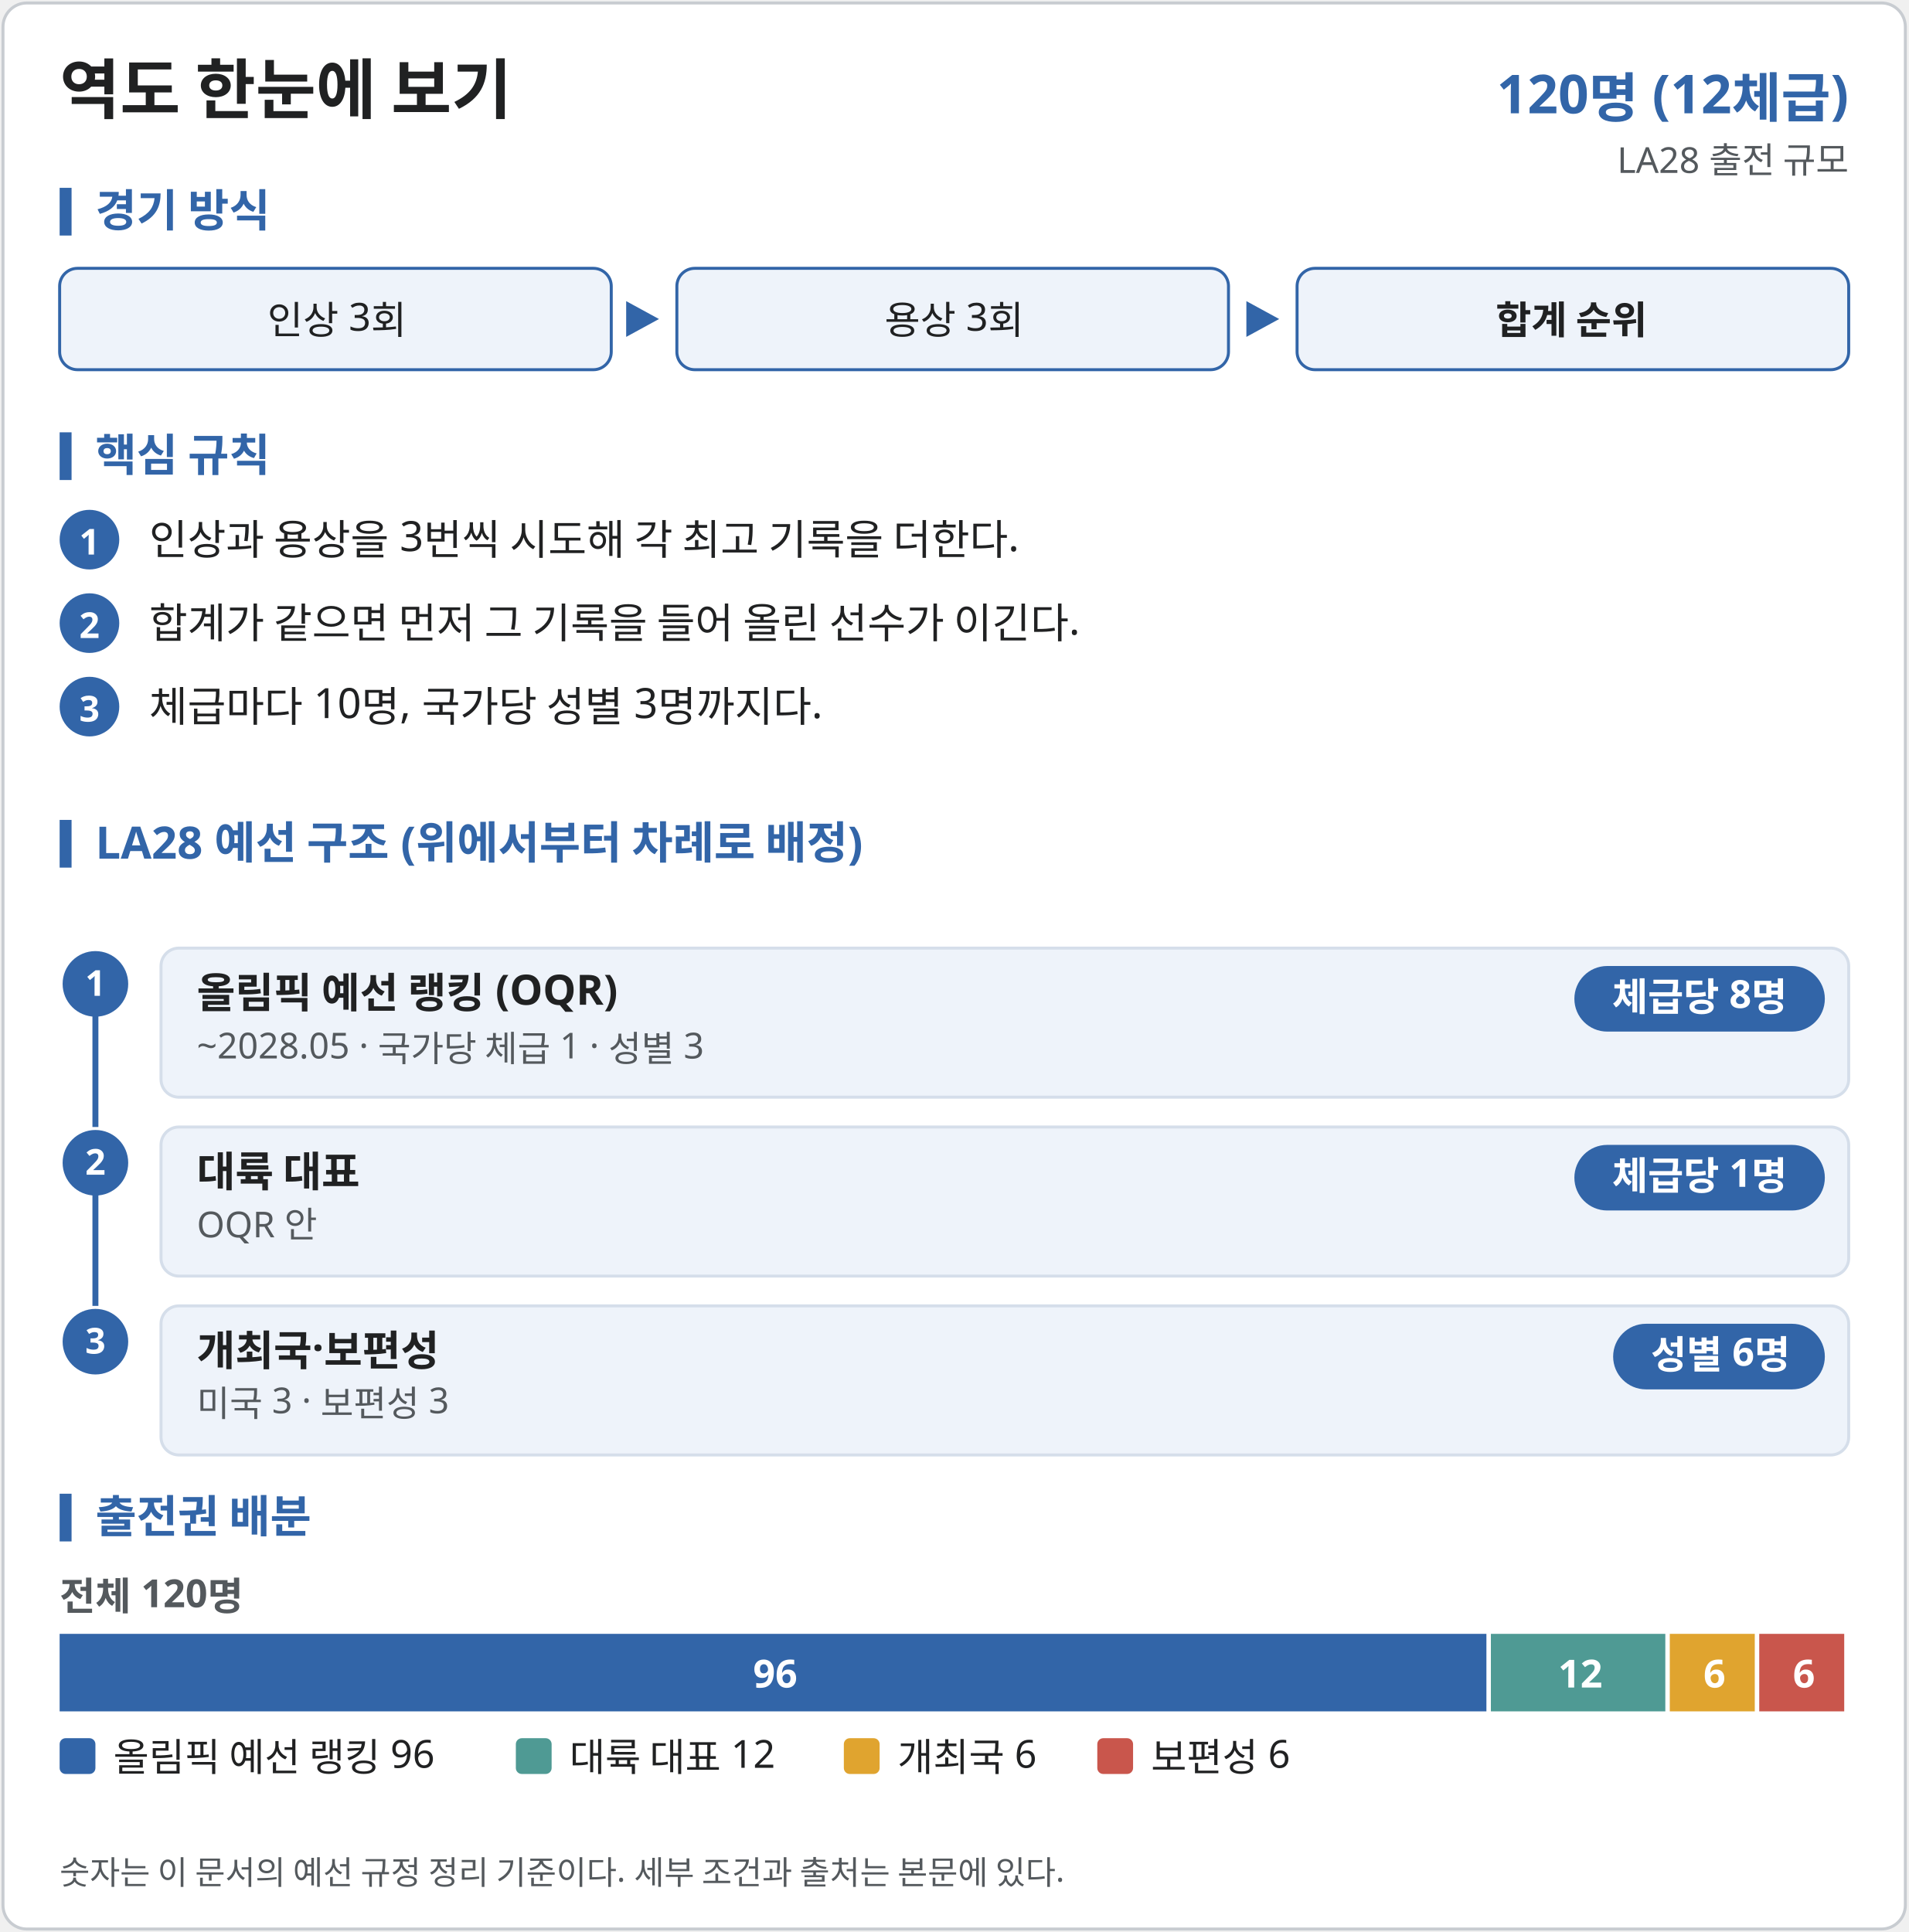
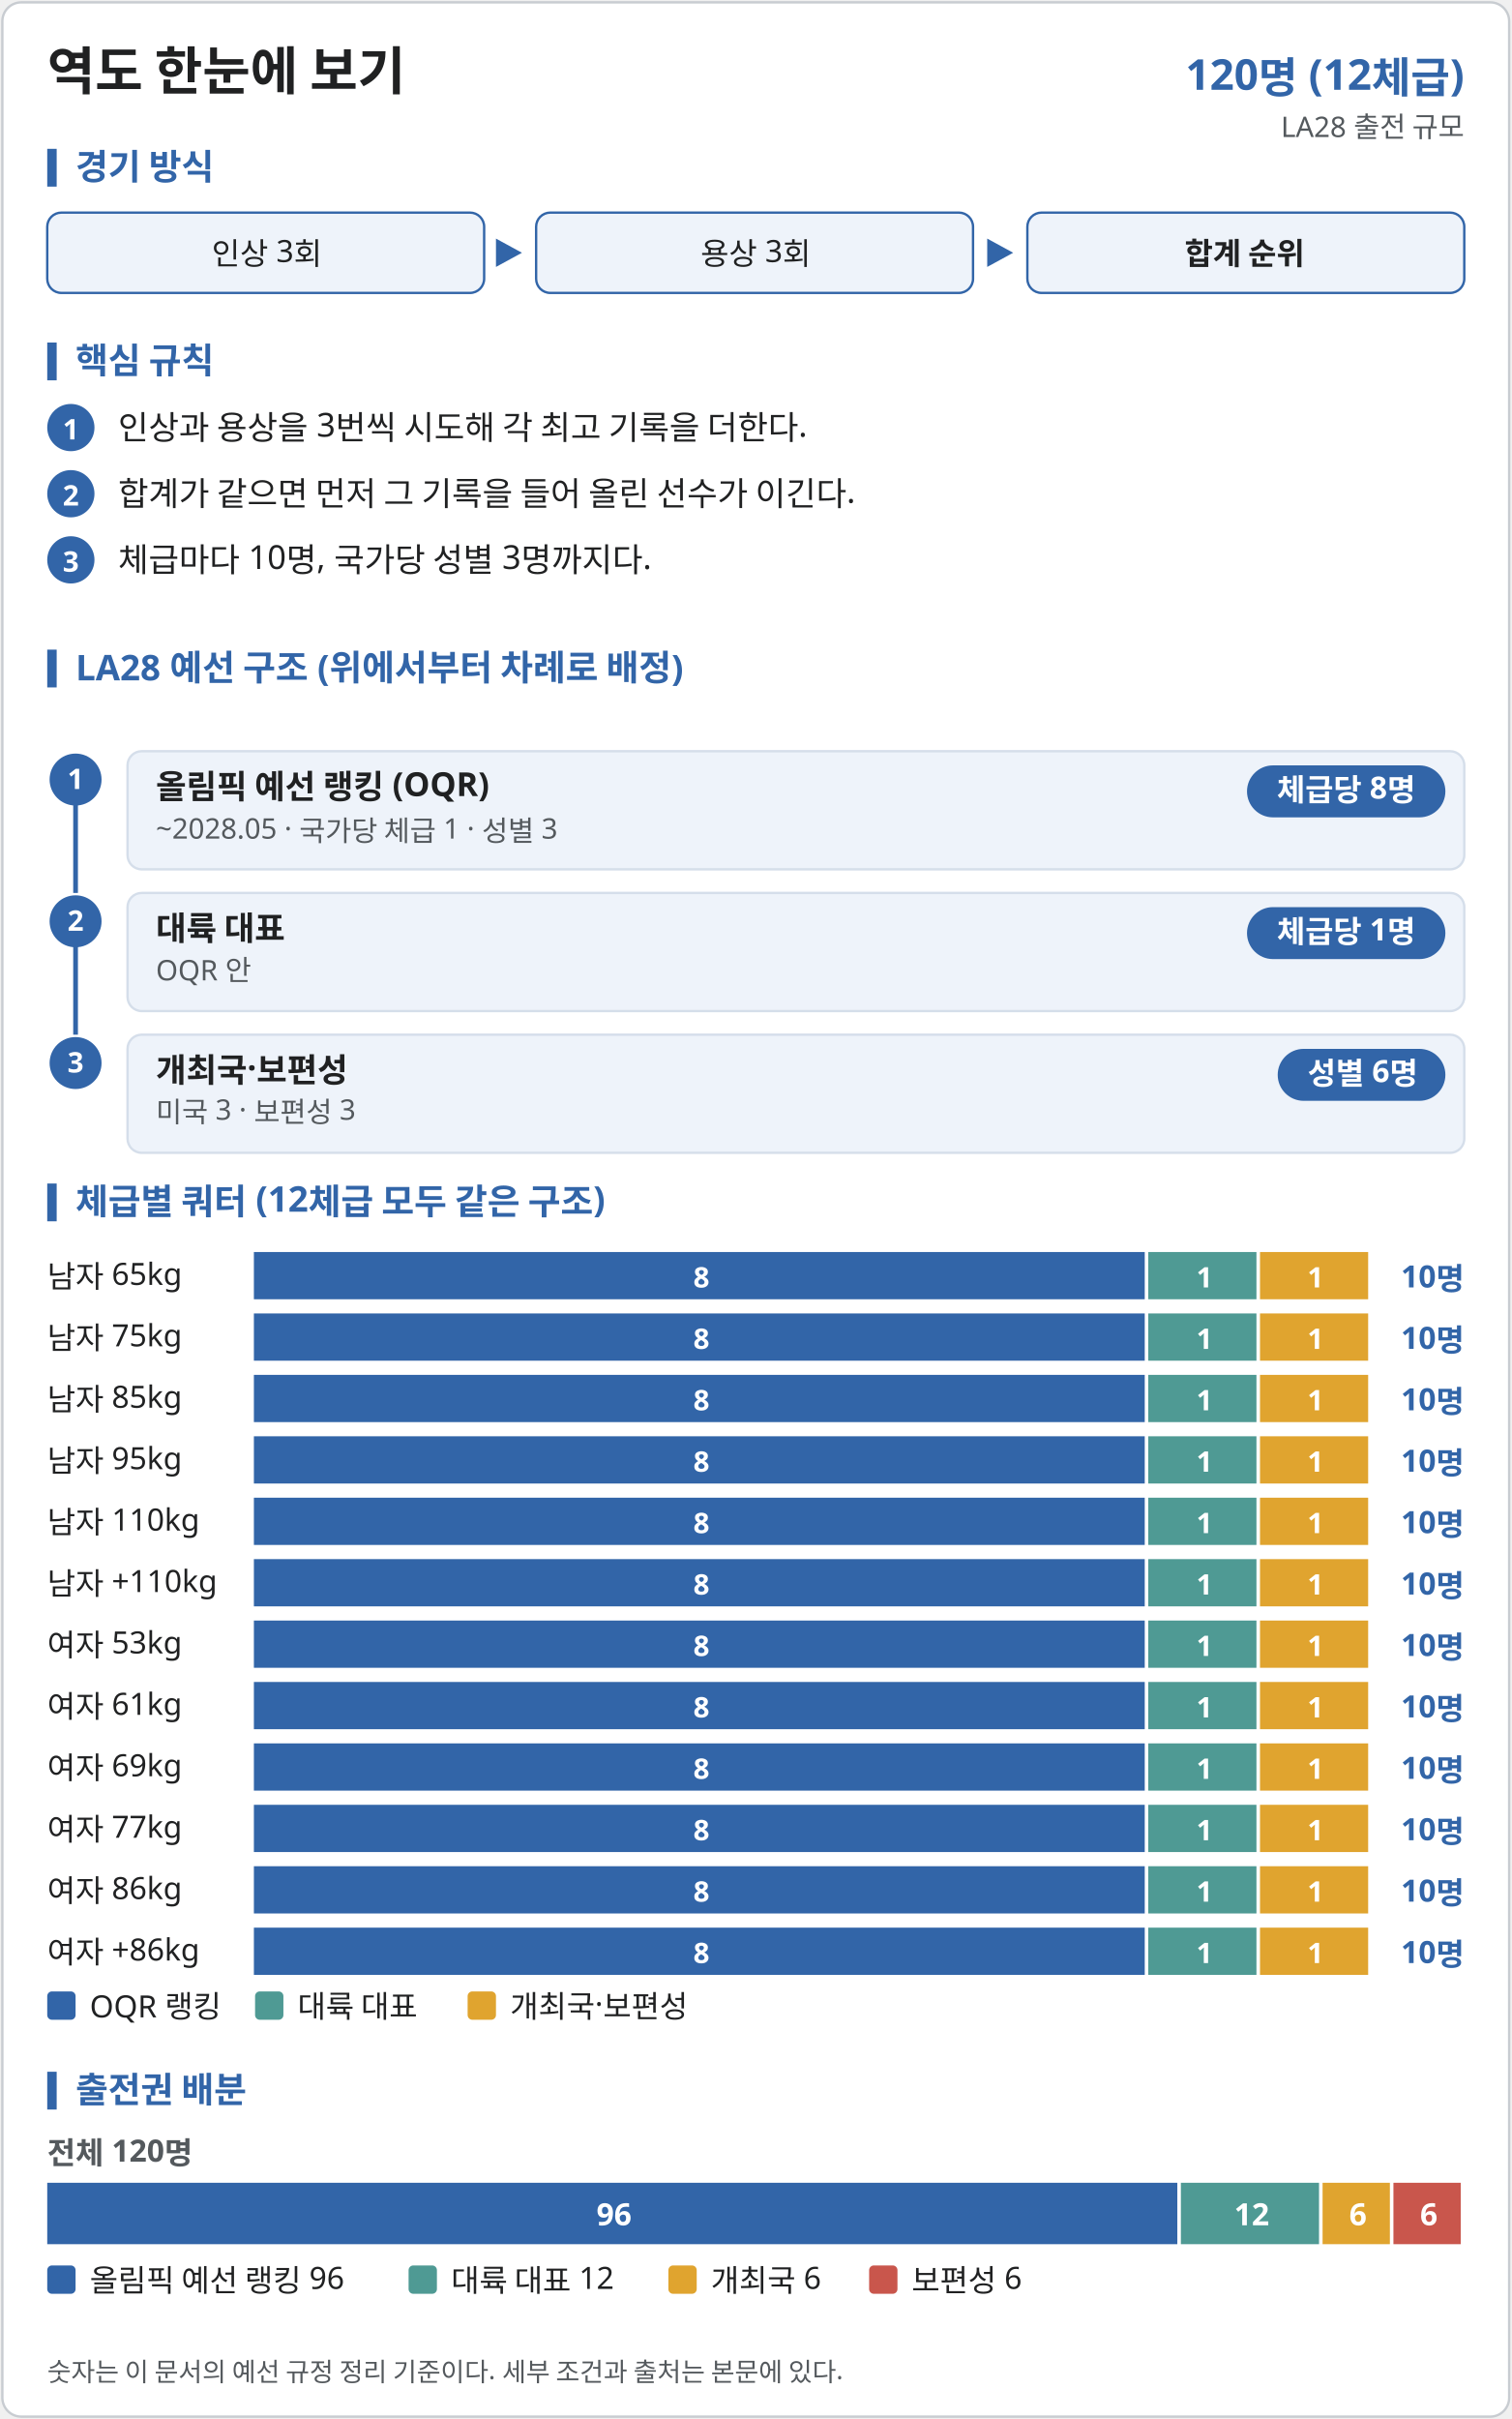
- <svg xmlns="http://www.w3.org/2000/svg" viewBox="0 0 640 648" width="640" height="648" role="img" aria-label="역도 한눈에 보기" font-family="'Malgun Gothic','Apple SD Gothic Neo','Noto Sans KR',sans-serif">
-   <rect x="1" y="1" width="638" height="646" rx="8" fill="#fff" stroke="#c8ccd1" />
+ <svg xmlns="http://www.w3.org/2000/svg" viewBox="0 0 640 1024" width="640" height="1024" role="img" aria-label="역도 한눈에 보기" font-family="'Malgun Gothic','Apple SD Gothic Neo','Noto Sans KR',sans-serif">
+   <rect x="1" y="1" width="638" height="1022" rx="8" fill="#fff" stroke="#c8ccd1" />
  <text x="20" y="38" font-size="22" fill="#202122" font-weight="bold" text-anchor="start">역도 한눈에 보기</text>
  <text x="620" y="38" font-size="18" fill="#3265a8" font-weight="bold" text-anchor="end">120명 (12체급)</text>
  <text x="620" y="58" font-size="12" fill="#54595d" font-weight="normal" text-anchor="end">LA28 출전 규모</text>
  <rect x="20" y="63" width="4" height="16" fill="#3265a8" />
  <text x="32" y="76" font-size="15" fill="#3265a8" font-weight="bold" text-anchor="start">경기 방식</text>
  <rect x="20" y="90" width="185" height="34" rx="6" fill="#eef3fa" stroke="#3265a8" />
  <text x="113" y="112" font-size="13" fill="#202122" font-weight="normal" text-anchor="middle">인상 3회</text>
  <path d="M210 101 L221 107 L210 113" fill="#3265a8" />
  <rect x="227" y="90" width="185" height="34" rx="6" fill="#eef3fa" stroke="#3265a8" />
  <text x="320" y="112" font-size="13" fill="#202122" font-weight="normal" text-anchor="middle">용상 3회</text>
  <path d="M418 101 L429 107 L418 113" fill="#3265a8" />
  <rect x="435" y="90" width="185" height="34" rx="6" fill="#eef3fa" stroke="#3265a8" />
  <text x="527" y="112" font-size="13" fill="#202122" font-weight="bold" text-anchor="middle">합계 순위</text>
  <rect x="20" y="145" width="4" height="16" fill="#3265a8" />
  <text x="32" y="158" font-size="15" fill="#3265a8" font-weight="bold" text-anchor="start">핵심 규칙</text>
  <circle cx="30" cy="181" r="10" fill="#3265a8" />
  <text x="30" y="186" font-size="12" fill="#fff" font-weight="bold" text-anchor="middle">1</text>
  <text x="50" y="186" font-size="14" fill="#202122" font-weight="normal" text-anchor="start">인상과 용상을 3번씩 시도해 각 최고 기록을 더한다.</text>
  <circle cx="30" cy="209" r="10" fill="#3265a8" />
  <text x="30" y="214" font-size="12" fill="#fff" font-weight="bold" text-anchor="middle">2</text>
  <text x="50" y="214" font-size="14" fill="#202122" font-weight="normal" text-anchor="start">합계가 같으면 먼저 그 기록을 들어 올린 선수가 이긴다.</text>
  <circle cx="30" cy="237" r="10" fill="#3265a8" />
  <text x="30" y="242" font-size="12" fill="#fff" font-weight="bold" text-anchor="middle">3</text>
  <text x="50" y="242" font-size="14" fill="#202122" font-weight="normal" text-anchor="start">체급마다 10명, 국가당 성별 3명까지다.</text>
  <rect x="20" y="275" width="4" height="16" fill="#3265a8" />
  <text x="32" y="288" font-size="15" fill="#3265a8" font-weight="bold" text-anchor="start">LA28 예선 구조 (위에서부터 차례로 배정)</text>
  <line x1="32" y1="330" x2="32" y2="378" stroke="#3265a8" stroke-width="2" />
  <circle cx="32" cy="330" r="11" fill="#3265a8" />
  <text x="32" y="334" font-size="12" fill="#fff" font-weight="bold" text-anchor="middle">1</text>
  <rect x="54" y="318" width="566" height="50" rx="6" fill="#eef3fa" stroke="#d5deea" />
  <text x="66" y="338" font-size="14" fill="#202122" font-weight="bold" text-anchor="start">올림픽 예선 랭킹 (OQR)</text>
  <rect x="528" y="324" width="84" height="22" rx="11" fill="#3265a8" />
  <text x="570" y="339" font-size="13" fill="#fff" font-weight="bold" text-anchor="middle">체급당 8명</text>
  <text x="66" y="355" font-size="12" fill="#54595d" font-weight="normal" text-anchor="start">~2028.05 · 국가당 체급 1 · 성별 3</text>
  <line x1="32" y1="390" x2="32" y2="438" stroke="#3265a8" stroke-width="2" />
  <circle cx="32" cy="390" r="11" fill="#3265a8" />
  <text x="32" y="394" font-size="12" fill="#fff" font-weight="bold" text-anchor="middle">2</text>
  <rect x="54" y="378" width="566" height="50" rx="6" fill="#eef3fa" stroke="#d5deea" />
  <text x="66" y="398" font-size="14" fill="#202122" font-weight="bold" text-anchor="start">대륙 대표</text>
  <rect x="528" y="384" width="84" height="22" rx="11" fill="#3265a8" />
  <text x="570" y="399" font-size="13" fill="#fff" font-weight="bold" text-anchor="middle">체급당 1명</text>
  <text x="66" y="415" font-size="12" fill="#54595d" font-weight="normal" text-anchor="start">OQR 안</text>
  <circle cx="32" cy="450" r="11" fill="#3265a8" />
  <text x="32" y="454" font-size="12" fill="#fff" font-weight="bold" text-anchor="middle">3</text>
  <rect x="54" y="438" width="566" height="50" rx="6" fill="#eef3fa" stroke="#d5deea" />
  <text x="66" y="458" font-size="14" fill="#202122" font-weight="bold" text-anchor="start">개최국·보편성</text>
  <rect x="541" y="444" width="71" height="22" rx="11" fill="#3265a8" />
  <text x="577" y="459" font-size="13" fill="#fff" font-weight="bold" text-anchor="middle">성별 6명</text>
  <text x="66" y="475" font-size="12" fill="#54595d" font-weight="normal" text-anchor="start">미국 3 · 보편성 3</text>
  <rect x="20" y="501" width="4" height="16" fill="#3265a8" />
-   <text x="32" y="514" font-size="15" fill="#3265a8" font-weight="bold" text-anchor="start">출전권 배분</text>
-   <text x="20" y="540" font-size="13" fill="#54595d" font-weight="bold" text-anchor="start">전체 120명</text>
-   <rect x="20.0" y="548" width="478.5" height="26" fill="#3265a8" />
-   <text x="260" y="566" font-size="13" fill="#fff" font-weight="bold" text-anchor="middle">96</text>
-   <rect x="500.0" y="548" width="58.5" height="26" fill="#4f9a94" />
-   <text x="530" y="566" font-size="13" fill="#fff" font-weight="bold" text-anchor="middle">12</text>
-   <rect x="560.0" y="548" width="28.5" height="26" fill="#e0a42f" />
-   <text x="575" y="566" font-size="13" fill="#fff" font-weight="bold" text-anchor="middle">6</text>
-   <rect x="590.0" y="548" width="28.5" height="26" fill="#c9564c" />
-   <text x="605" y="566" font-size="13" fill="#fff" font-weight="bold" text-anchor="middle">6</text>
-   <rect x="20" y="583" width="12" height="12" rx="2" fill="#3265a8" />
-   <text x="38" y="594" font-size="13" fill="#202122" font-weight="normal" text-anchor="start">올림픽 예선 랭킹 96</text>
-   <rect x="173" y="583" width="12" height="12" rx="2" fill="#4f9a94" />
-   <text x="191" y="594" font-size="13" fill="#202122" font-weight="normal" text-anchor="start">대륙 대표 12</text>
-   <rect x="283" y="583" width="12" height="12" rx="2" fill="#e0a42f" />
-   <text x="301" y="594" font-size="13" fill="#202122" font-weight="normal" text-anchor="start">개최국 6</text>
-   <rect x="368" y="583" width="12" height="12" rx="2" fill="#c9564c" />
-   <text x="386" y="594" font-size="13" fill="#202122" font-weight="normal" text-anchor="start">보편성 6</text>
-   <text x="20" y="632" font-size="11" fill="#54595d" font-weight="normal" text-anchor="start">숫자는 이 문서의 예선 규정 정리 기준이다. 세부 조건과 출처는 본문에 있다.</text>
+   <text x="32" y="514" font-size="15" fill="#3265a8" font-weight="bold" text-anchor="start">체급별 쿼터 (12체급 모두 같은 구조)</text>
+   <defs>
+     <pattern id="var" width="6" height="6" patternUnits="userSpaceOnUse" patternTransform="rotate(45)">
+       <rect width="6" height="6" fill="#e3e6ea" />
+       <line x1="0" y1="0" x2="0" y2="6" stroke="#9aa1a9" stroke-width="3" />
+     </pattern>
+   </defs>
+   <text x="20" y="545" font-size="13" fill="#202122" font-weight="normal" text-anchor="start">남자 65kg</text>
+   <rect x="107.5" y="530" width="377.2" height="20" fill="#3265a8" />
+   <text x="297" y="545" font-size="12" fill="#fff" font-weight="bold" text-anchor="middle">8</text>
+   <rect x="486.2" y="530" width="45.8" height="20" fill="#4f9a94" />
+   <text x="510" y="545" font-size="12" fill="#fff" font-weight="bold" text-anchor="middle">1</text>
+   <rect x="533.5" y="530" width="45.8" height="20" fill="#e0a42f" />
+   <text x="557" y="545" font-size="12" fill="#fff" font-weight="bold" text-anchor="middle">1</text>
+   <text x="620" y="545" font-size="13" fill="#3265a8" font-weight="bold" text-anchor="end">10명</text>
+   <text x="20" y="571" font-size="13" fill="#202122" font-weight="normal" text-anchor="start">남자 75kg</text>
+   <rect x="107.5" y="556" width="377.2" height="20" fill="#3265a8" />
+   <text x="297" y="571" font-size="12" fill="#fff" font-weight="bold" text-anchor="middle">8</text>
+   <rect x="486.2" y="556" width="45.8" height="20" fill="#4f9a94" />
+   <text x="510" y="571" font-size="12" fill="#fff" font-weight="bold" text-anchor="middle">1</text>
+   <rect x="533.5" y="556" width="45.8" height="20" fill="#e0a42f" />
+   <text x="557" y="571" font-size="12" fill="#fff" font-weight="bold" text-anchor="middle">1</text>
+   <text x="620" y="571" font-size="13" fill="#3265a8" font-weight="bold" text-anchor="end">10명</text>
+   <text x="20" y="597" font-size="13" fill="#202122" font-weight="normal" text-anchor="start">남자 85kg</text>
+   <rect x="107.5" y="582" width="377.2" height="20" fill="#3265a8" />
+   <text x="297" y="597" font-size="12" fill="#fff" font-weight="bold" text-anchor="middle">8</text>
+   <rect x="486.2" y="582" width="45.8" height="20" fill="#4f9a94" />
+   <text x="510" y="597" font-size="12" fill="#fff" font-weight="bold" text-anchor="middle">1</text>
+   <rect x="533.5" y="582" width="45.8" height="20" fill="#e0a42f" />
+   <text x="557" y="597" font-size="12" fill="#fff" font-weight="bold" text-anchor="middle">1</text>
+   <text x="620" y="597" font-size="13" fill="#3265a8" font-weight="bold" text-anchor="end">10명</text>
+   <text x="20" y="623" font-size="13" fill="#202122" font-weight="normal" text-anchor="start">남자 95kg</text>
+   <rect x="107.5" y="608" width="377.2" height="20" fill="#3265a8" />
+   <text x="297" y="623" font-size="12" fill="#fff" font-weight="bold" text-anchor="middle">8</text>
+   <rect x="486.2" y="608" width="45.8" height="20" fill="#4f9a94" />
+   <text x="510" y="623" font-size="12" fill="#fff" font-weight="bold" text-anchor="middle">1</text>
+   <rect x="533.5" y="608" width="45.8" height="20" fill="#e0a42f" />
+   <text x="557" y="623" font-size="12" fill="#fff" font-weight="bold" text-anchor="middle">1</text>
+   <text x="620" y="623" font-size="13" fill="#3265a8" font-weight="bold" text-anchor="end">10명</text>
+   <text x="20" y="649" font-size="13" fill="#202122" font-weight="normal" text-anchor="start">남자 110kg</text>
+   <rect x="107.5" y="634" width="377.2" height="20" fill="#3265a8" />
+   <text x="297" y="649" font-size="12" fill="#fff" font-weight="bold" text-anchor="middle">8</text>
+   <rect x="486.2" y="634" width="45.8" height="20" fill="#4f9a94" />
+   <text x="510" y="649" font-size="12" fill="#fff" font-weight="bold" text-anchor="middle">1</text>
+   <rect x="533.5" y="634" width="45.8" height="20" fill="#e0a42f" />
+   <text x="557" y="649" font-size="12" fill="#fff" font-weight="bold" text-anchor="middle">1</text>
+   <text x="620" y="649" font-size="13" fill="#3265a8" font-weight="bold" text-anchor="end">10명</text>
+   <text x="20" y="675" font-size="13" fill="#202122" font-weight="normal" text-anchor="start">남자 +110kg</text>
+   <rect x="107.5" y="660" width="377.2" height="20" fill="#3265a8" />
+   <text x="297" y="675" font-size="12" fill="#fff" font-weight="bold" text-anchor="middle">8</text>
+   <rect x="486.2" y="660" width="45.8" height="20" fill="#4f9a94" />
+   <text x="510" y="675" font-size="12" fill="#fff" font-weight="bold" text-anchor="middle">1</text>
+   <rect x="533.5" y="660" width="45.8" height="20" fill="#e0a42f" />
+   <text x="557" y="675" font-size="12" fill="#fff" font-weight="bold" text-anchor="middle">1</text>
+   <text x="620" y="675" font-size="13" fill="#3265a8" font-weight="bold" text-anchor="end">10명</text>
+   <text x="20" y="701" font-size="13" fill="#202122" font-weight="normal" text-anchor="start">여자 53kg</text>
+   <rect x="107.5" y="686" width="377.2" height="20" fill="#3265a8" />
+   <text x="297" y="701" font-size="12" fill="#fff" font-weight="bold" text-anchor="middle">8</text>
+   <rect x="486.2" y="686" width="45.8" height="20" fill="#4f9a94" />
+   <text x="510" y="701" font-size="12" fill="#fff" font-weight="bold" text-anchor="middle">1</text>
+   <rect x="533.5" y="686" width="45.8" height="20" fill="#e0a42f" />
+   <text x="557" y="701" font-size="12" fill="#fff" font-weight="bold" text-anchor="middle">1</text>
+   <text x="620" y="701" font-size="13" fill="#3265a8" font-weight="bold" text-anchor="end">10명</text>
+   <text x="20" y="727" font-size="13" fill="#202122" font-weight="normal" text-anchor="start">여자 61kg</text>
+   <rect x="107.5" y="712" width="377.2" height="20" fill="#3265a8" />
+   <text x="297" y="727" font-size="12" fill="#fff" font-weight="bold" text-anchor="middle">8</text>
+   <rect x="486.2" y="712" width="45.8" height="20" fill="#4f9a94" />
+   <text x="510" y="727" font-size="12" fill="#fff" font-weight="bold" text-anchor="middle">1</text>
+   <rect x="533.5" y="712" width="45.8" height="20" fill="#e0a42f" />
+   <text x="557" y="727" font-size="12" fill="#fff" font-weight="bold" text-anchor="middle">1</text>
+   <text x="620" y="727" font-size="13" fill="#3265a8" font-weight="bold" text-anchor="end">10명</text>
+   <text x="20" y="753" font-size="13" fill="#202122" font-weight="normal" text-anchor="start">여자 69kg</text>
+   <rect x="107.5" y="738" width="377.2" height="20" fill="#3265a8" />
+   <text x="297" y="753" font-size="12" fill="#fff" font-weight="bold" text-anchor="middle">8</text>
+   <rect x="486.2" y="738" width="45.8" height="20" fill="#4f9a94" />
+   <text x="510" y="753" font-size="12" fill="#fff" font-weight="bold" text-anchor="middle">1</text>
+   <rect x="533.5" y="738" width="45.8" height="20" fill="#e0a42f" />
+   <text x="557" y="753" font-size="12" fill="#fff" font-weight="bold" text-anchor="middle">1</text>
+   <text x="620" y="753" font-size="13" fill="#3265a8" font-weight="bold" text-anchor="end">10명</text>
+   <text x="20" y="779" font-size="13" fill="#202122" font-weight="normal" text-anchor="start">여자 77kg</text>
+   <rect x="107.5" y="764" width="377.2" height="20" fill="#3265a8" />
+   <text x="297" y="779" font-size="12" fill="#fff" font-weight="bold" text-anchor="middle">8</text>
+   <rect x="486.2" y="764" width="45.8" height="20" fill="#4f9a94" />
+   <text x="510" y="779" font-size="12" fill="#fff" font-weight="bold" text-anchor="middle">1</text>
+   <rect x="533.5" y="764" width="45.8" height="20" fill="#e0a42f" />
+   <text x="557" y="779" font-size="12" fill="#fff" font-weight="bold" text-anchor="middle">1</text>
+   <text x="620" y="779" font-size="13" fill="#3265a8" font-weight="bold" text-anchor="end">10명</text>
+   <text x="20" y="805" font-size="13" fill="#202122" font-weight="normal" text-anchor="start">여자 86kg</text>
+   <rect x="107.5" y="790" width="377.2" height="20" fill="#3265a8" />
+   <text x="297" y="805" font-size="12" fill="#fff" font-weight="bold" text-anchor="middle">8</text>
+   <rect x="486.2" y="790" width="45.8" height="20" fill="#4f9a94" />
+   <text x="510" y="805" font-size="12" fill="#fff" font-weight="bold" text-anchor="middle">1</text>
+   <rect x="533.5" y="790" width="45.8" height="20" fill="#e0a42f" />
+   <text x="557" y="805" font-size="12" fill="#fff" font-weight="bold" text-anchor="middle">1</text>
+   <text x="620" y="805" font-size="13" fill="#3265a8" font-weight="bold" text-anchor="end">10명</text>
+   <text x="20" y="831" font-size="13" fill="#202122" font-weight="normal" text-anchor="start">여자 +86kg</text>
+   <rect x="107.5" y="816" width="377.2" height="20" fill="#3265a8" />
+   <text x="297" y="831" font-size="12" fill="#fff" font-weight="bold" text-anchor="middle">8</text>
+   <rect x="486.2" y="816" width="45.8" height="20" fill="#4f9a94" />
+   <text x="510" y="831" font-size="12" fill="#fff" font-weight="bold" text-anchor="middle">1</text>
+   <rect x="533.5" y="816" width="45.8" height="20" fill="#e0a42f" />
+   <text x="557" y="831" font-size="12" fill="#fff" font-weight="bold" text-anchor="middle">1</text>
+   <text x="620" y="831" font-size="13" fill="#3265a8" font-weight="bold" text-anchor="end">10명</text>
+   <rect x="20" y="843" width="12" height="12" rx="2" fill="#3265a8" />
+   <text x="38" y="854" font-size="13" fill="#202122" font-weight="normal" text-anchor="start">OQR 랭킹</text>
+   <rect x="108" y="843" width="12" height="12" rx="2" fill="#4f9a94" />
+   <text x="126" y="854" font-size="13" fill="#202122" font-weight="normal" text-anchor="start">대륙 대표</text>
+   <rect x="198" y="843" width="12" height="12" rx="2" fill="#e0a42f" />
+   <text x="216" y="854" font-size="13" fill="#202122" font-weight="normal" text-anchor="start">개최국·보편성</text>
+   <rect x="20" y="877" width="4" height="16" fill="#3265a8" />
+   <text x="32" y="890" font-size="15" fill="#3265a8" font-weight="bold" text-anchor="start">출전권 배분</text>
+   <text x="20" y="916" font-size="13" fill="#54595d" font-weight="bold" text-anchor="start">전체 120명</text>
+   <rect x="20.0" y="924" width="478.5" height="26" fill="#3265a8" />
+   <text x="260" y="942" font-size="13" fill="#fff" font-weight="bold" text-anchor="middle">96</text>
+   <rect x="500.0" y="924" width="58.5" height="26" fill="#4f9a94" />
+   <text x="530" y="942" font-size="13" fill="#fff" font-weight="bold" text-anchor="middle">12</text>
+   <rect x="560.0" y="924" width="28.5" height="26" fill="#e0a42f" />
+   <text x="575" y="942" font-size="13" fill="#fff" font-weight="bold" text-anchor="middle">6</text>
+   <rect x="590.0" y="924" width="28.5" height="26" fill="#c9564c" />
+   <text x="605" y="942" font-size="13" fill="#fff" font-weight="bold" text-anchor="middle">6</text>
+   <rect x="20" y="959" width="12" height="12" rx="2" fill="#3265a8" />
+   <text x="38" y="970" font-size="13" fill="#202122" font-weight="normal" text-anchor="start">올림픽 예선 랭킹 96</text>
+   <rect x="173" y="959" width="12" height="12" rx="2" fill="#4f9a94" />
+   <text x="191" y="970" font-size="13" fill="#202122" font-weight="normal" text-anchor="start">대륙 대표 12</text>
+   <rect x="283" y="959" width="12" height="12" rx="2" fill="#e0a42f" />
+   <text x="301" y="970" font-size="13" fill="#202122" font-weight="normal" text-anchor="start">개최국 6</text>
+   <rect x="368" y="959" width="12" height="12" rx="2" fill="#c9564c" />
+   <text x="386" y="970" font-size="13" fill="#202122" font-weight="normal" text-anchor="start">보편성 6</text>
+   <text x="20" y="1008" font-size="11" fill="#54595d" font-weight="normal" text-anchor="start">숫자는 이 문서의 예선 규정 정리 기준이다. 세부 조건과 출처는 본문에 있다.</text>
</svg>
